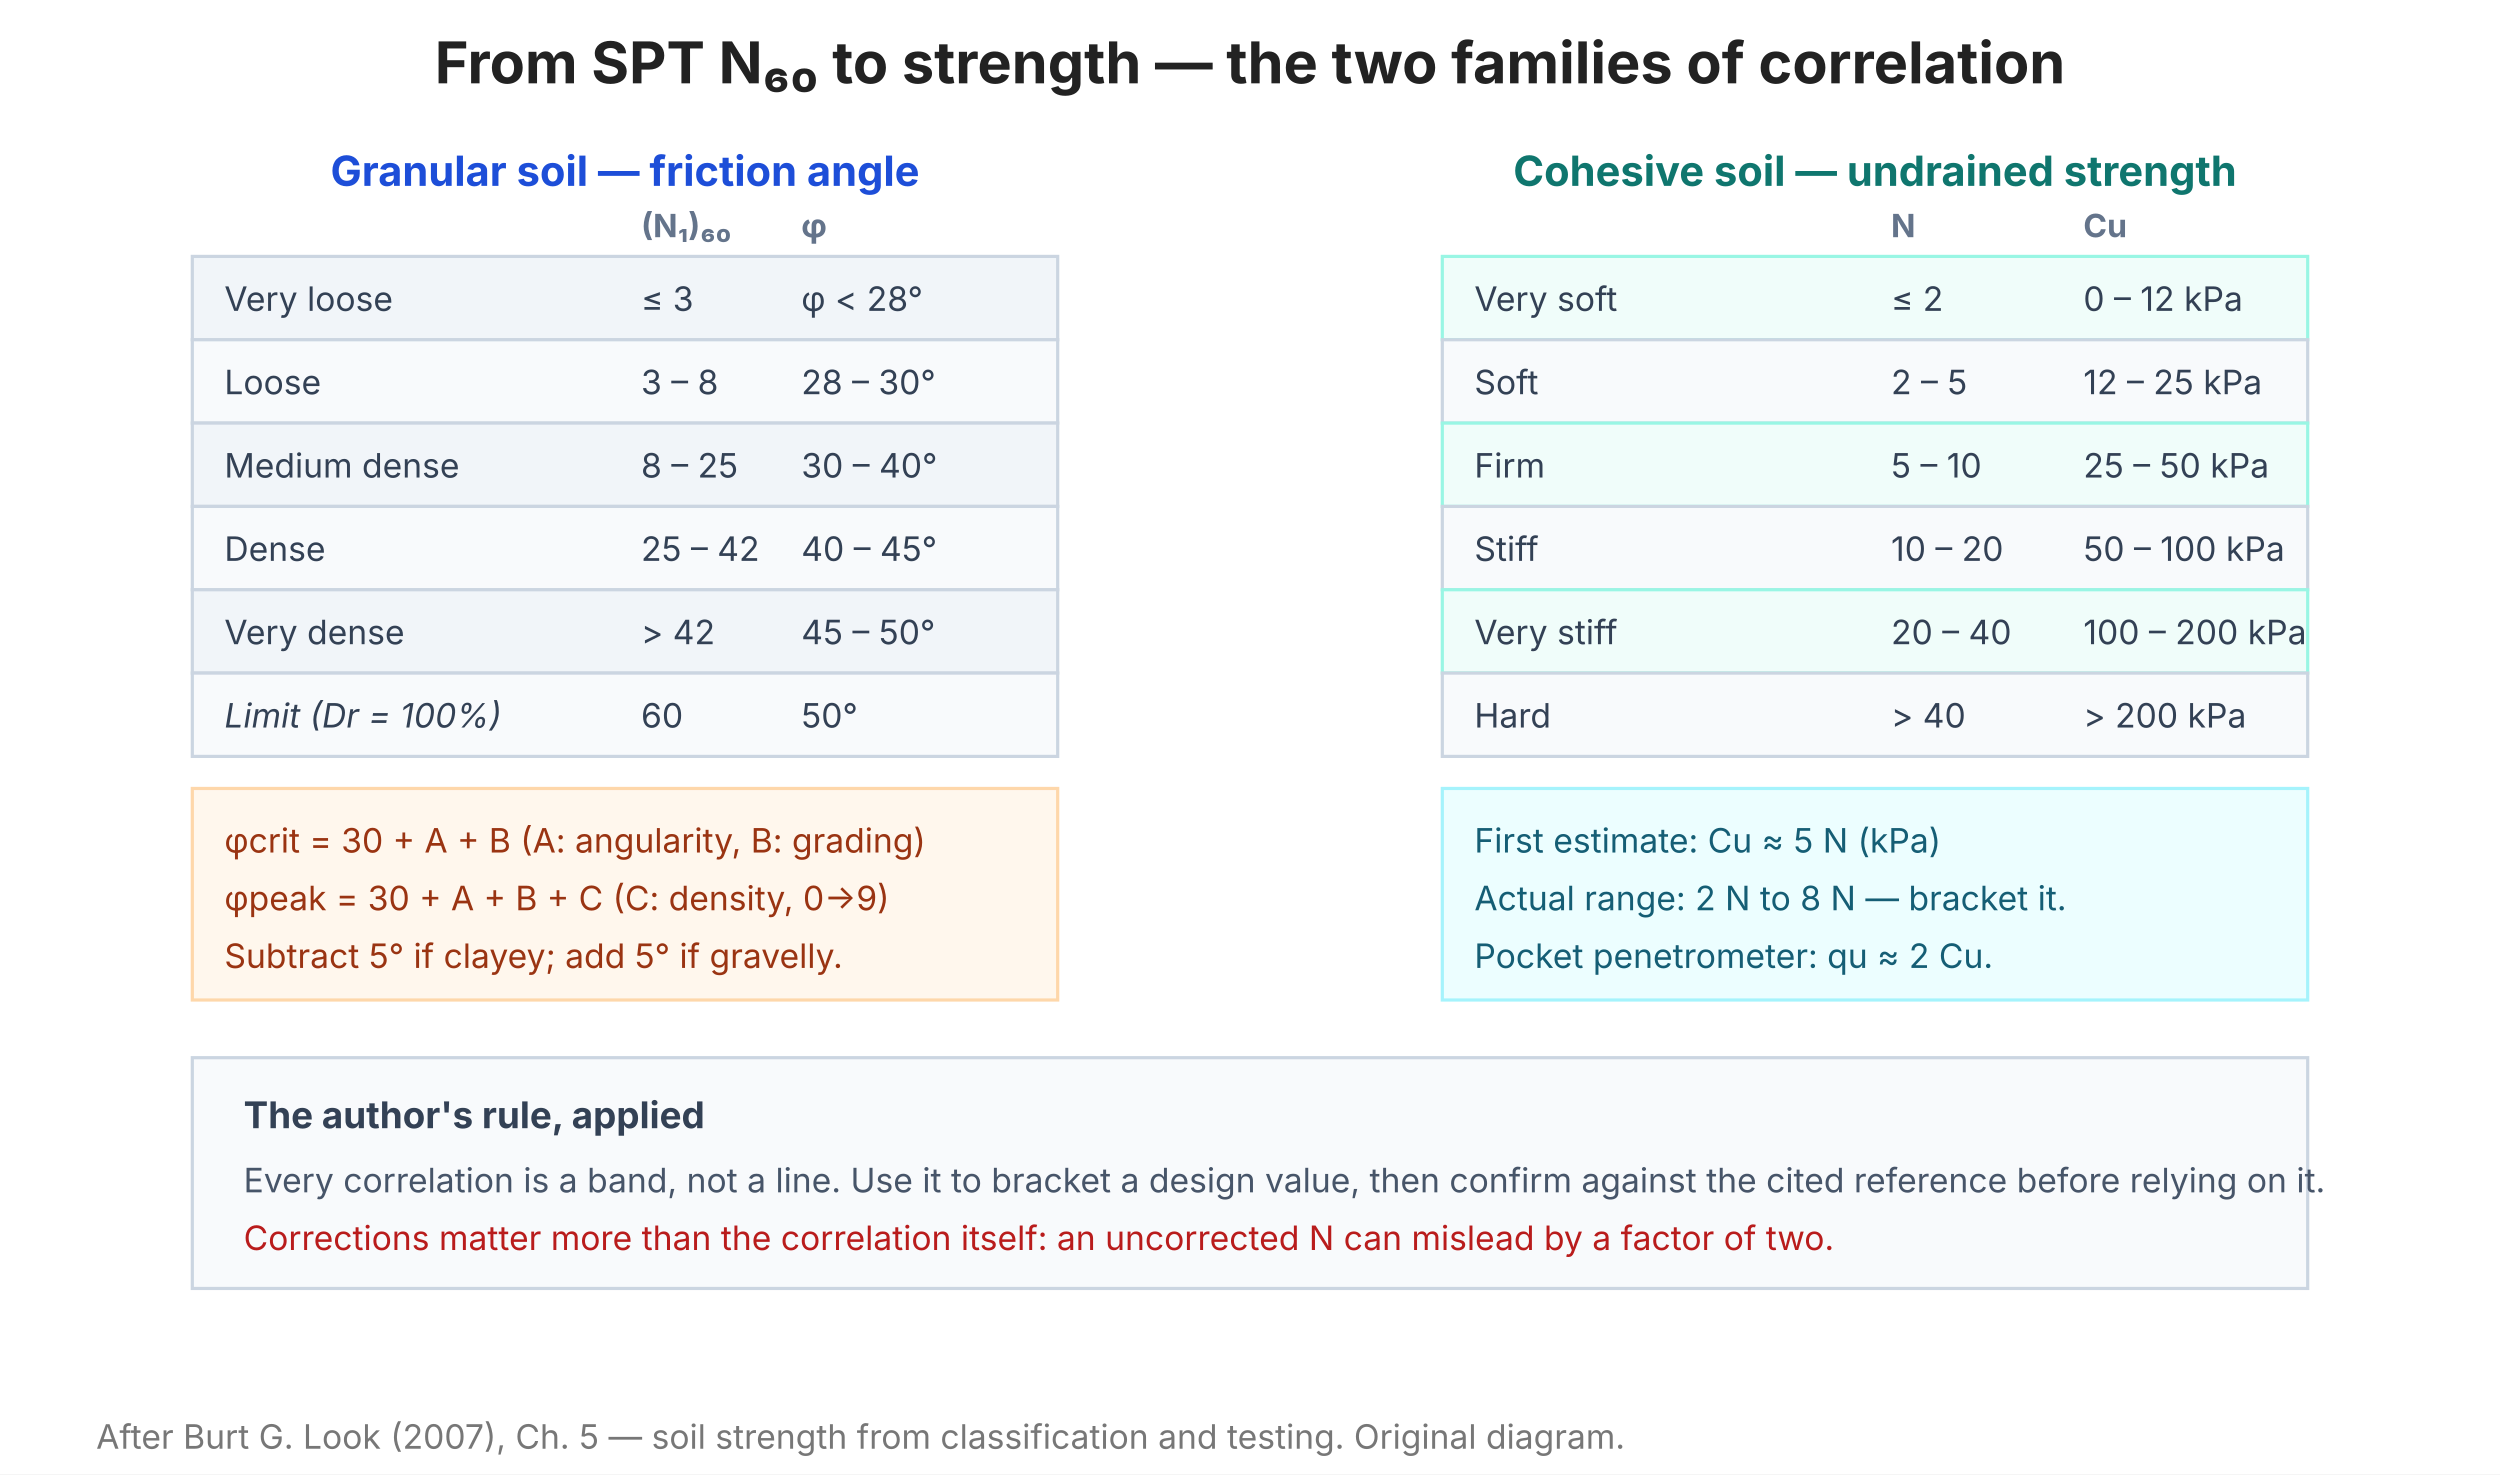
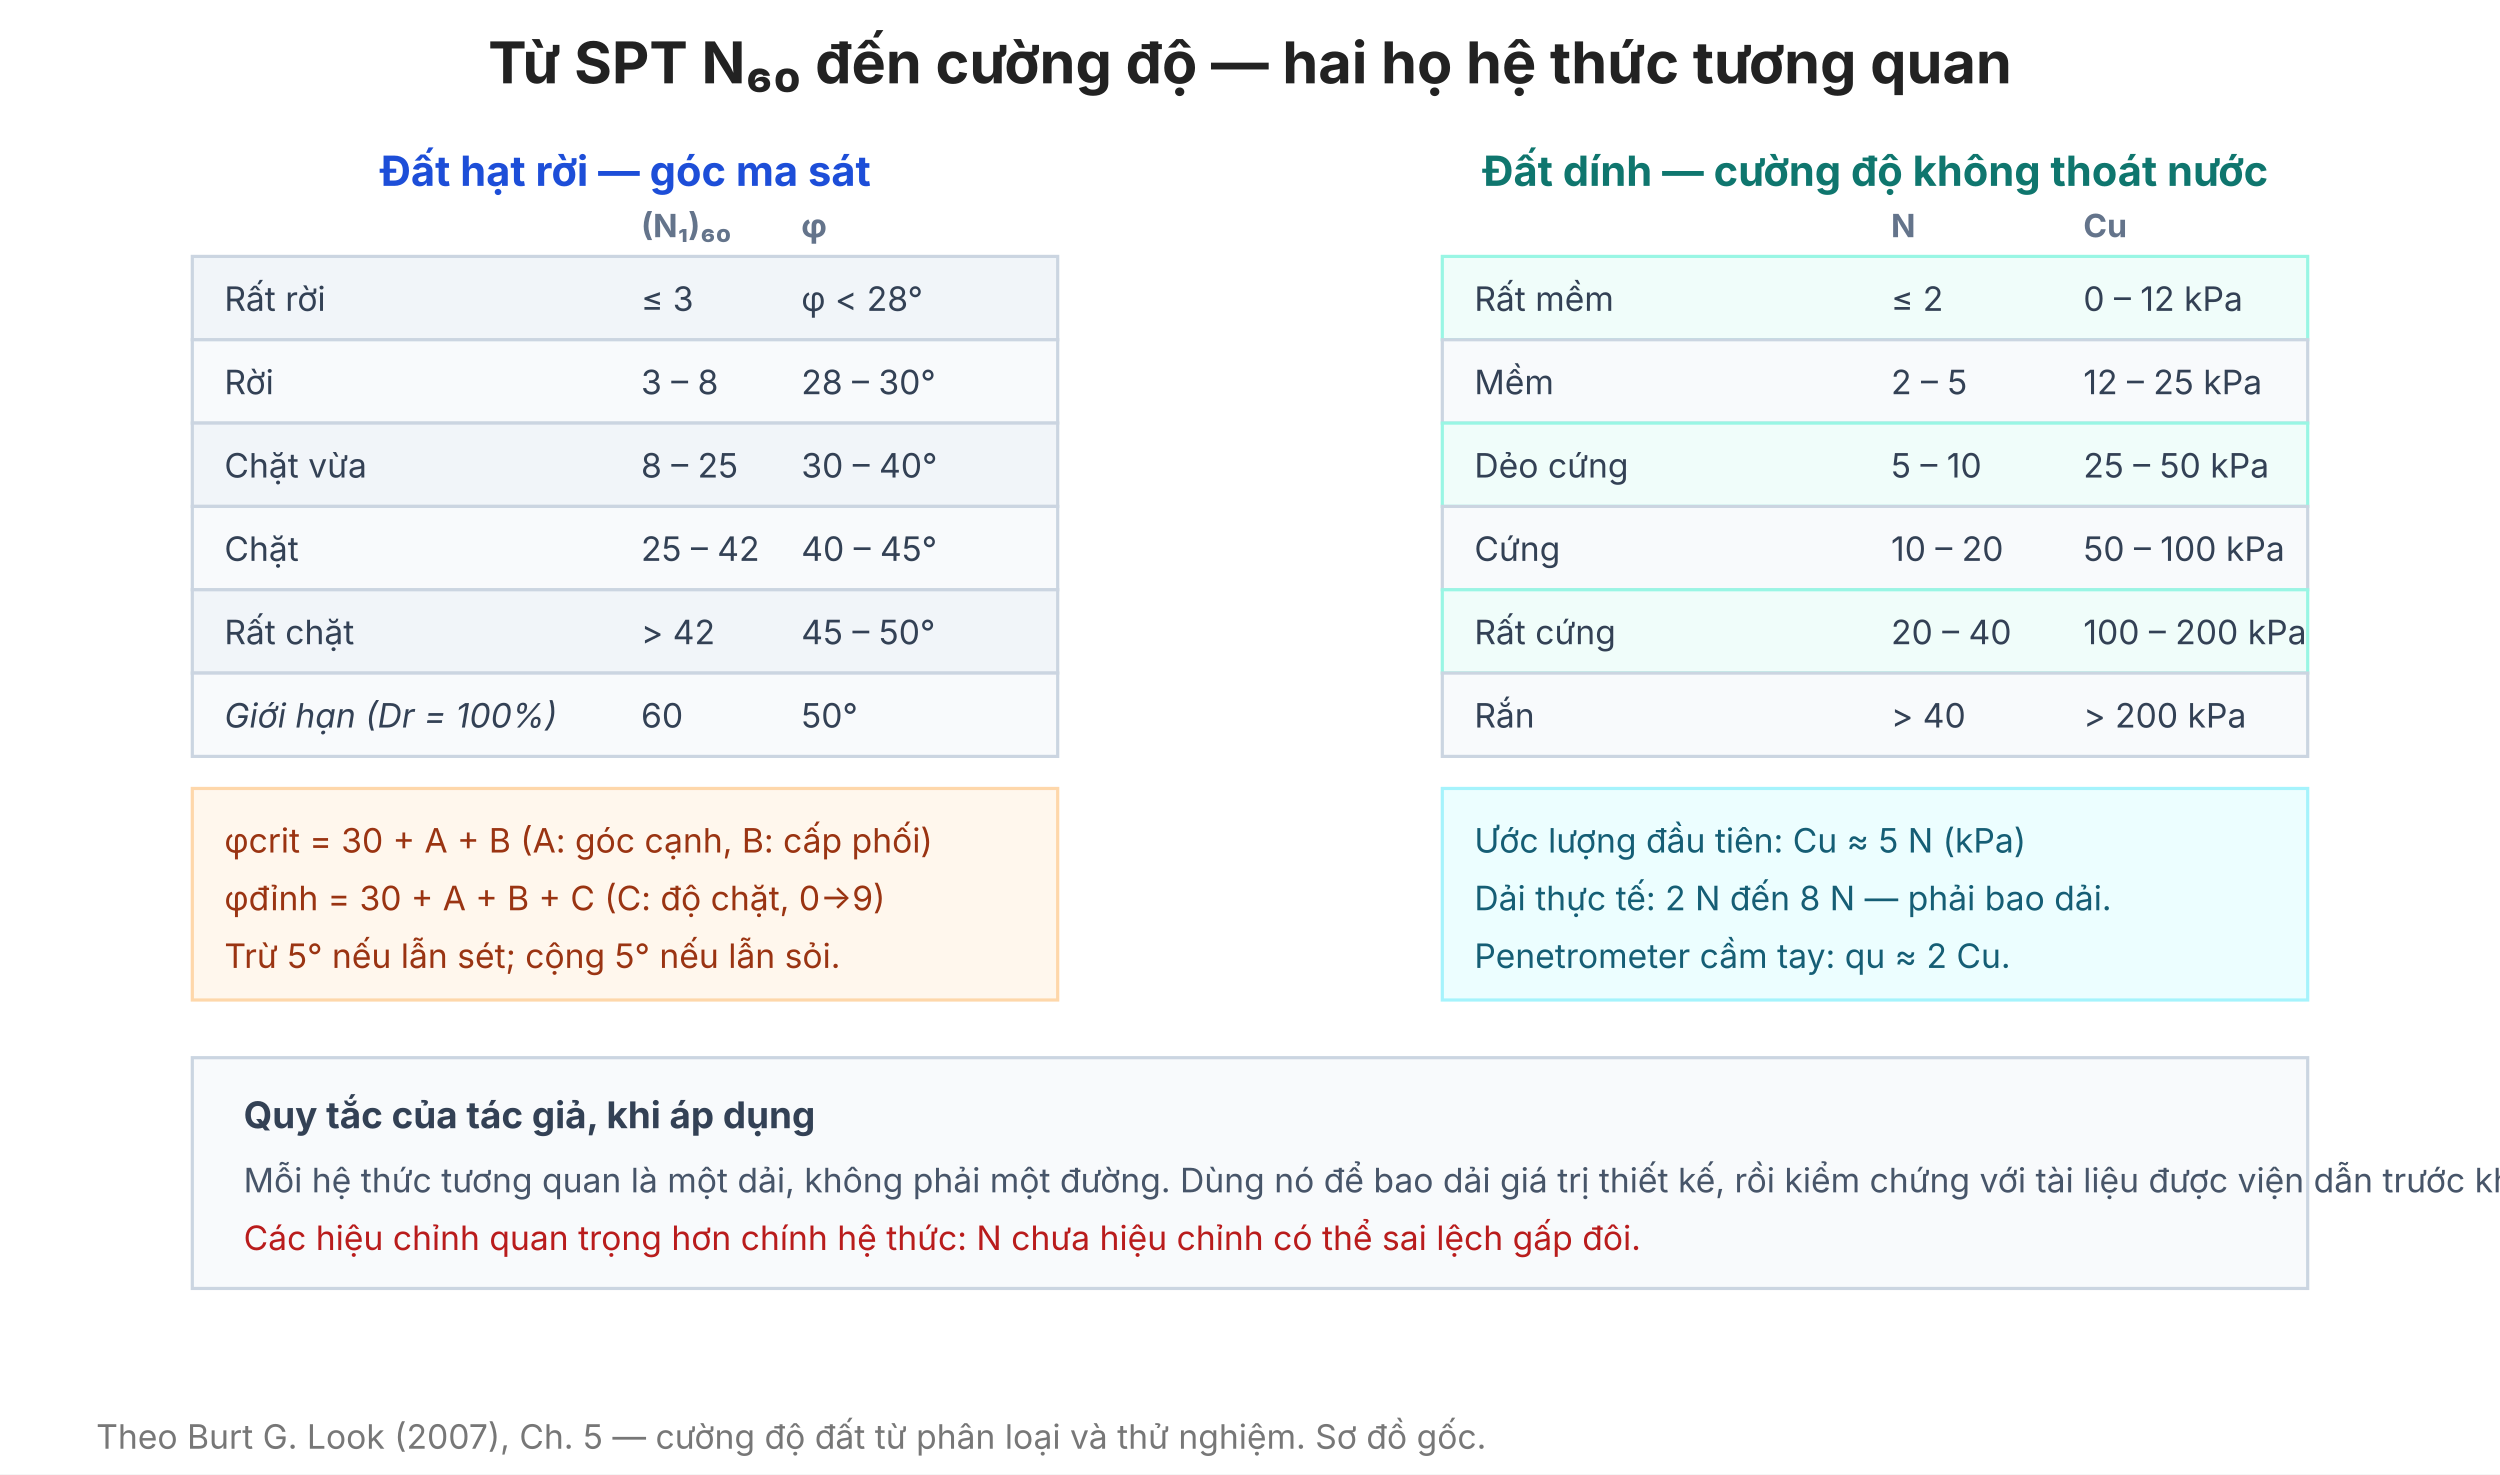
<svg xmlns="http://www.w3.org/2000/svg" viewBox="0 0 780 460" font-family="Inter, Arial, sans-serif">
  <rect width="780" height="460" fill="#ffffff" />
-   <text x="390" y="26" text-anchor="middle" font-size="18" font-weight="700" fill="#222">From SPT N₆₀ to strength — the two families of correlation</text>
-   <text x="195" y="58" text-anchor="middle" font-size="13" font-weight="700" fill="#1d4ed8">Granular soil — friction angle</text>
+   <text x="390" y="26" text-anchor="middle" font-size="18" font-weight="700" fill="#222">Từ SPT N₆₀ đến cường độ — hai họ hệ thức tương quan</text>
+   <text x="195" y="58" text-anchor="middle" font-size="13" font-weight="700" fill="#1d4ed8">Đất hạt rời — góc ma sát</text>
  <g>
    <rect x="60" y="80" width="270" height="26" fill="#f1f5f9" stroke="#cbd5e1" />
    <rect x="60" y="106" width="270" height="26" fill="#f8fafc" stroke="#cbd5e1" />
    <rect x="60" y="132" width="270" height="26" fill="#f1f5f9" stroke="#cbd5e1" />
    <rect x="60" y="158" width="270" height="26" fill="#f8fafc" stroke="#cbd5e1" />
    <rect x="60" y="184" width="270" height="26" fill="#f1f5f9" stroke="#cbd5e1" />
    <rect x="60" y="210" width="270" height="26" fill="#f8fafc" stroke="#cbd5e1" />
  </g>
  <g font-size="10.5" fill="#334155">
-     <text x="70" y="97">Very loose</text>
+     <text x="70" y="97">Rất rời</text>
    <text x="200" y="97">≤ 3</text>
    <text x="250" y="97">φ &lt; 28°</text>
-     <text x="70" y="123">Loose</text>
+     <text x="70" y="123">Rời</text>
    <text x="200" y="123">3 – 8</text>
    <text x="250" y="123">28 – 30°</text>
-     <text x="70" y="149">Medium dense</text>
+     <text x="70" y="149">Chặt vừa</text>
    <text x="200" y="149">8 – 25</text>
    <text x="250" y="149">30 – 40°</text>
-     <text x="70" y="175">Dense</text>
+     <text x="70" y="175">Chặt</text>
    <text x="200" y="175">25 – 42</text>
    <text x="250" y="175">40 – 45°</text>
-     <text x="70" y="201">Very dense</text>
+     <text x="70" y="201">Rất chặt</text>
    <text x="200" y="201">&gt; 42</text>
    <text x="250" y="201">45 – 50°</text>
-     <text x="70" y="227" font-style="italic">Limit (Dr = 100%)</text>
+     <text x="70" y="227" font-style="italic">Giới hạn (Dr = 100%)</text>
    <text x="200" y="227">60</text>
    <text x="250" y="227">50°</text>
  </g>
  <g font-size="10" fill="#64748b" font-weight="700">
    <text x="200" y="74">(N₁)₆₀</text>
    <text x="250" y="74">φ</text>
  </g>
  <rect x="60" y="246" width="270" height="66" fill="#fff7ed" stroke="#fed7aa" />
-   <text x="70" y="266" font-size="10.5" fill="#9a3412">φcrit = 30 + A + B  (A: angularity, B: grading)</text>
-   <text x="70" y="284" font-size="10.5" fill="#9a3412">φpeak = 30 + A + B + C  (C: density, 0→9)</text>
-   <text x="70" y="302" font-size="10.5" fill="#9a3412">Subtract 5° if clayey; add 5° if gravelly.</text>
-   <text x="585" y="58" text-anchor="middle" font-size="13" font-weight="700" fill="#0f766e">Cohesive soil — undrained strength</text>
+   <text x="70" y="266" font-size="10.5" fill="#9a3412">φcrit = 30 + A + B  (A: góc cạnh, B: cấp phối)</text>
+   <text x="70" y="284" font-size="10.5" fill="#9a3412">φđỉnh = 30 + A + B + C  (C: độ chặt, 0→9)</text>
+   <text x="70" y="302" font-size="10.5" fill="#9a3412">Trừ 5° nếu lẫn sét; cộng 5° nếu lẫn sỏi.</text>
+   <text x="585" y="58" text-anchor="middle" font-size="13" font-weight="700" fill="#0f766e">Đất dính — cường độ không thoát nước</text>
  <g>
    <rect x="450" y="80" width="270" height="26" fill="#f0fdfa" stroke="#99f6e4" />
    <rect x="450" y="106" width="270" height="26" fill="#f8fafc" stroke="#cbd5e1" />
    <rect x="450" y="132" width="270" height="26" fill="#f0fdfa" stroke="#99f6e4" />
    <rect x="450" y="158" width="270" height="26" fill="#f8fafc" stroke="#cbd5e1" />
    <rect x="450" y="184" width="270" height="26" fill="#f0fdfa" stroke="#99f6e4" />
    <rect x="450" y="210" width="270" height="26" fill="#f8fafc" stroke="#cbd5e1" />
  </g>
  <g font-size="10.5" fill="#334155">
-     <text x="460" y="97">Very soft</text>
+     <text x="460" y="97">Rất mềm</text>
    <text x="590" y="97">≤ 2</text>
    <text x="650" y="97">0 – 12 kPa</text>
-     <text x="460" y="123">Soft</text>
+     <text x="460" y="123">Mềm</text>
    <text x="590" y="123">2 – 5</text>
    <text x="650" y="123">12 – 25 kPa</text>
-     <text x="460" y="149">Firm</text>
+     <text x="460" y="149">Dẻo cứng</text>
    <text x="590" y="149">5 – 10</text>
    <text x="650" y="149">25 – 50 kPa</text>
-     <text x="460" y="175">Stiff</text>
+     <text x="460" y="175">Cứng</text>
    <text x="590" y="175">10 – 20</text>
    <text x="650" y="175">50 – 100 kPa</text>
-     <text x="460" y="201">Very stiff</text>
+     <text x="460" y="201">Rất cứng</text>
    <text x="590" y="201">20 – 40</text>
    <text x="650" y="201">100 – 200 kPa</text>
-     <text x="460" y="227">Hard</text>
+     <text x="460" y="227">Rắn</text>
    <text x="590" y="227">&gt; 40</text>
    <text x="650" y="227">&gt; 200 kPa</text>
  </g>
  <g font-size="10" fill="#64748b" font-weight="700">
    <text x="590" y="74">N</text>
    <text x="650" y="74">Cu</text>
  </g>
  <rect x="450" y="246" width="270" height="66" fill="#ecfeff" stroke="#a5f3fc" />
-   <text x="460" y="266" font-size="10.5" fill="#155e75">First estimate: Cu ≈ 5 N (kPa)</text>
-   <text x="460" y="284" font-size="10.5" fill="#155e75">Actual range: 2 N to 8 N — bracket it.</text>
-   <text x="460" y="302" font-size="10.5" fill="#155e75">Pocket penetrometer: qu ≈ 2 Cu.</text>
+   <text x="460" y="266" font-size="10.5" fill="#155e75">Ước lượng đầu tiên: Cu ≈ 5 N (kPa)</text>
+   <text x="460" y="284" font-size="10.5" fill="#155e75">Dải thực tế: 2 N đến 8 N — phải bao dải.</text>
+   <text x="460" y="302" font-size="10.5" fill="#155e75">Penetrometer cầm tay: qu ≈ 2 Cu.</text>
  <rect x="60" y="330" width="660" height="72" fill="#f8fafc" stroke="#cbd5e1" />
-   <text x="76" y="352" font-size="11.5" font-weight="700" fill="#334155">The author's rule, applied</text>
-   <text x="76" y="372" font-size="10.5" fill="#475569">Every correlation is a band, not a line. Use it to bracket a design value, then confirm against the cited reference before relying on it.</text>
-   <text x="76" y="390" font-size="10.5" fill="#b91c1c">Corrections matter more than the correlation itself: an uncorrected N can mislead by a factor of two.</text>
-   <text x="30" y="452" font-size="10.5" fill="#777">After Burt G. Look (2007), Ch. 5 — soil strength from classification and testing. Original diagram.</text>
+   <text x="76" y="352" font-size="11.5" font-weight="700" fill="#334155">Quy tắc của tác giả, khi áp dụng</text>
+   <text x="76" y="372" font-size="10.5" fill="#475569">Mỗi hệ thức tương quan là một dải, không phải một đường. Dùng nó để bao dải giá trị thiết kế, rồi kiểm chứng với tài liệu được viện dẫn trước khi tin dùng.</text>
+   <text x="76" y="390" font-size="10.5" fill="#b91c1c">Các hiệu chỉnh quan trọng hơn chính hệ thức: N chưa hiệu chỉnh có thể sai lệch gấp đôi.</text>
+   <text x="30" y="452" font-size="10.5" fill="#777">Theo Burt G. Look (2007), Ch. 5 — cường độ đất từ phân loại và thử nghiệm. Sơ đồ gốc.</text>
</svg>
